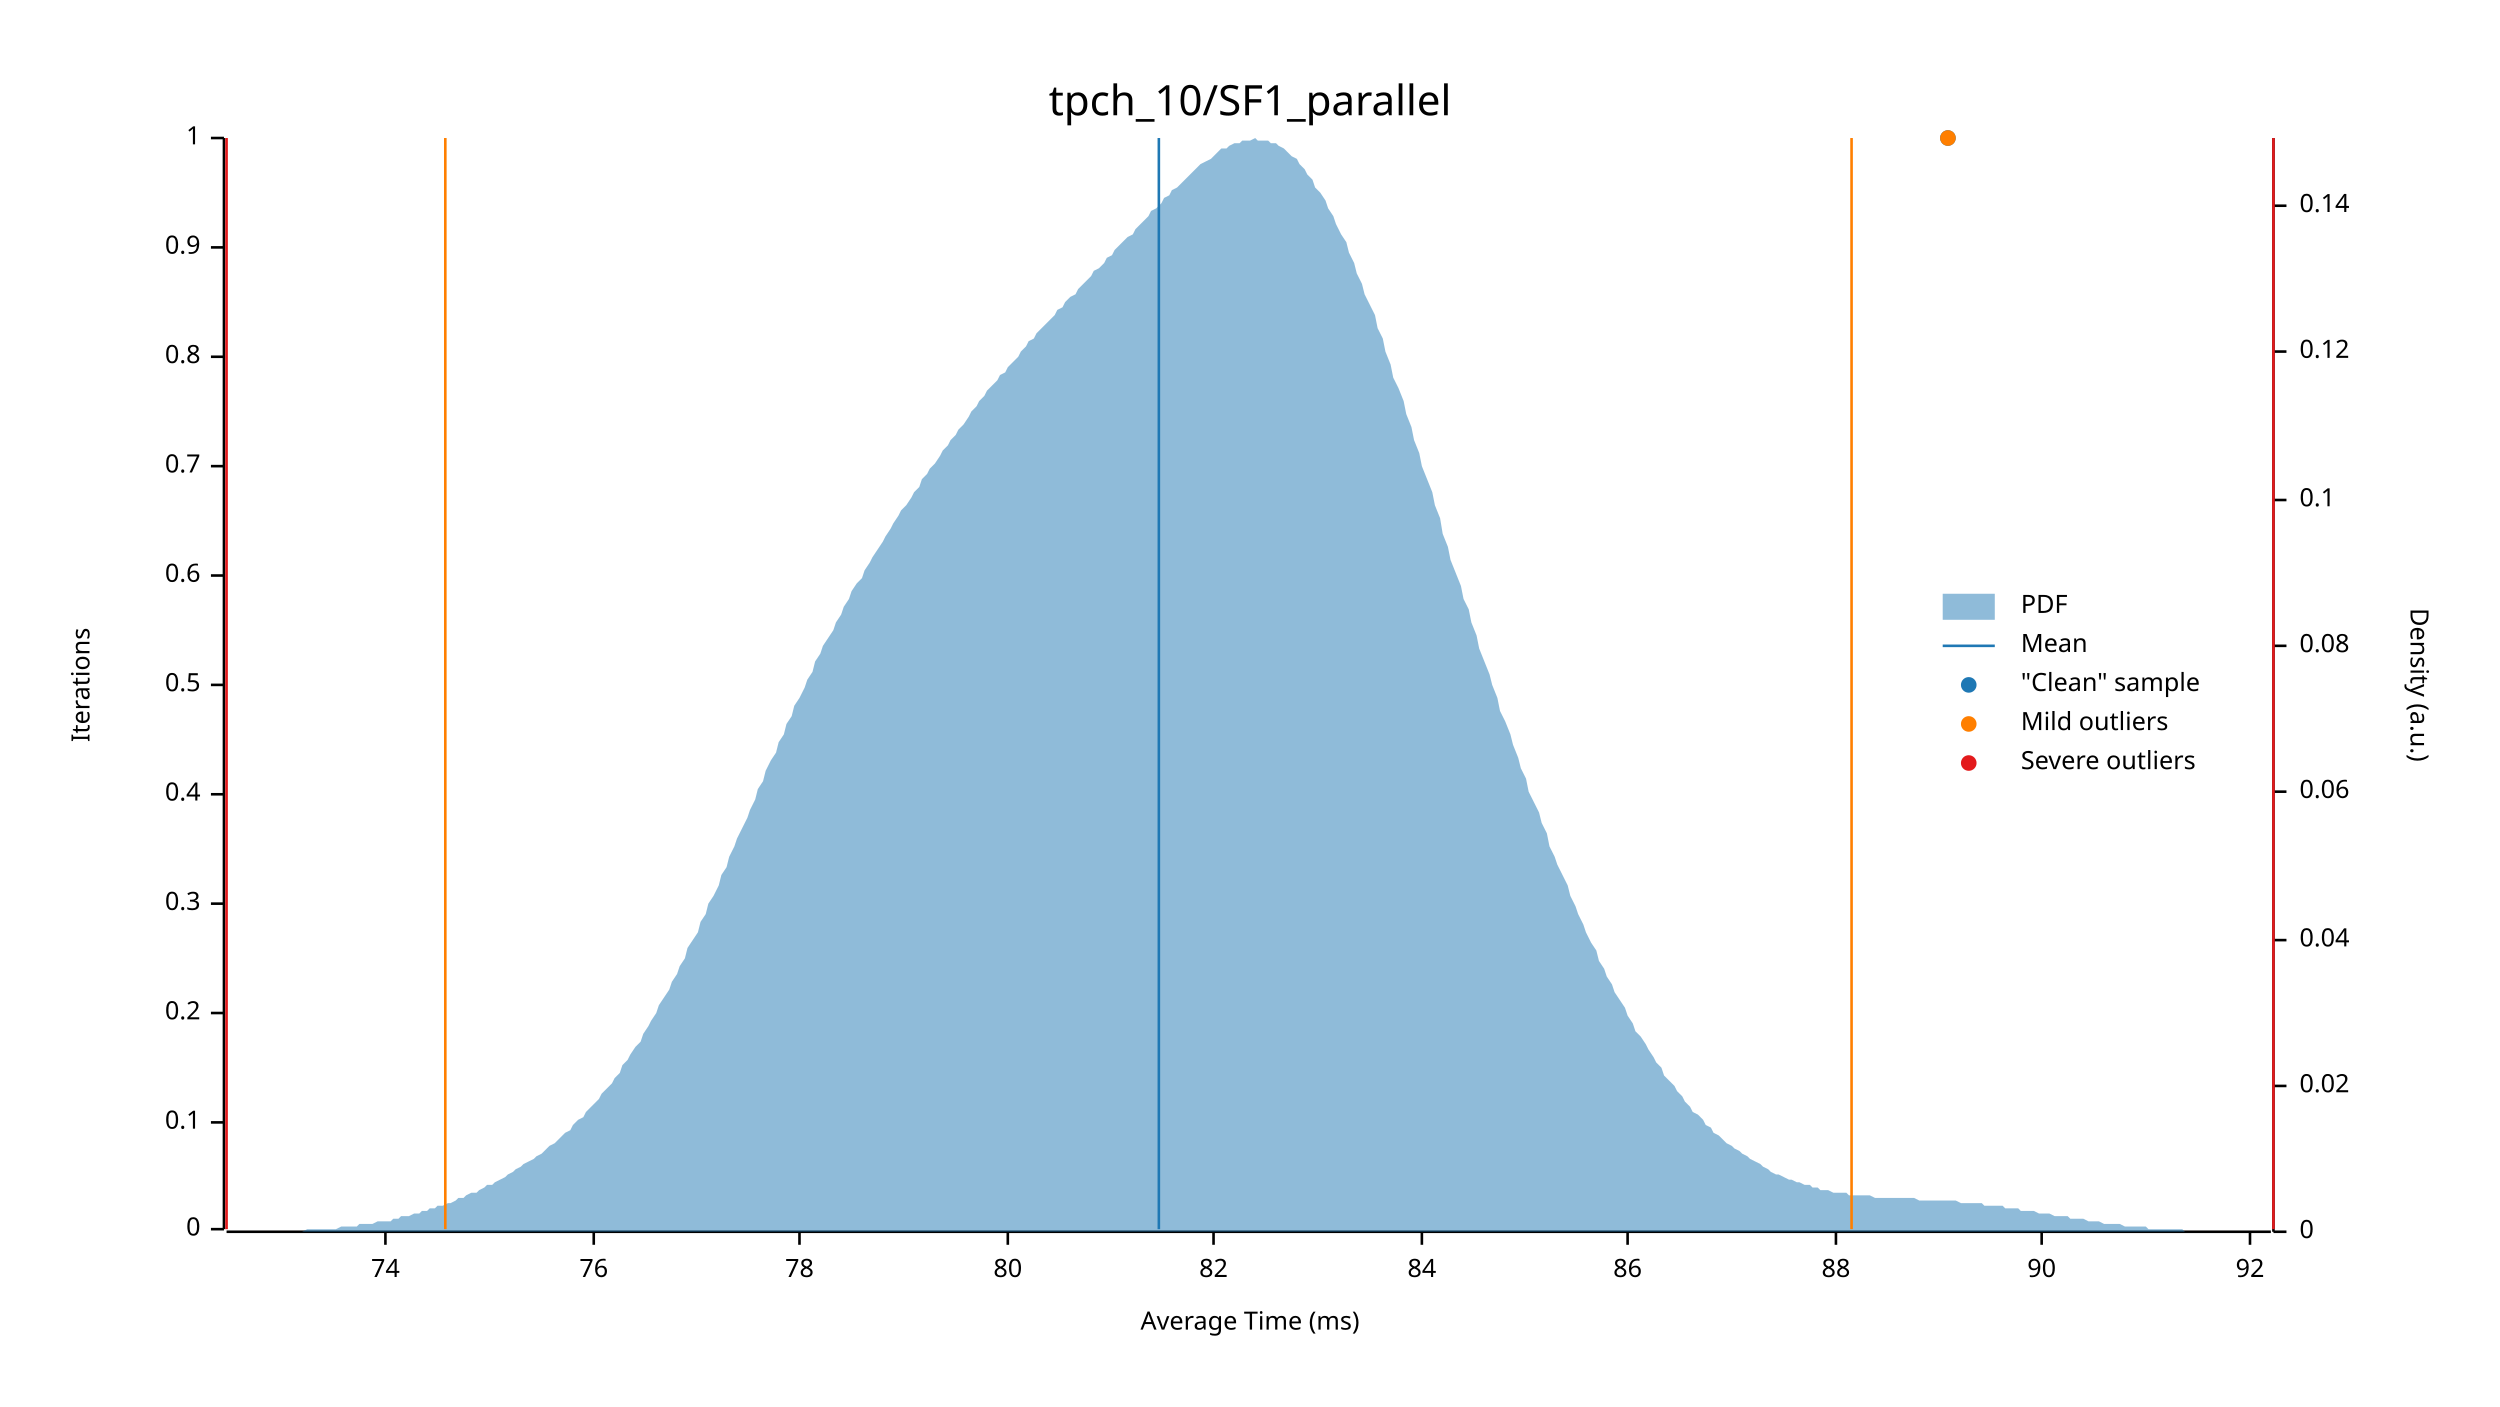
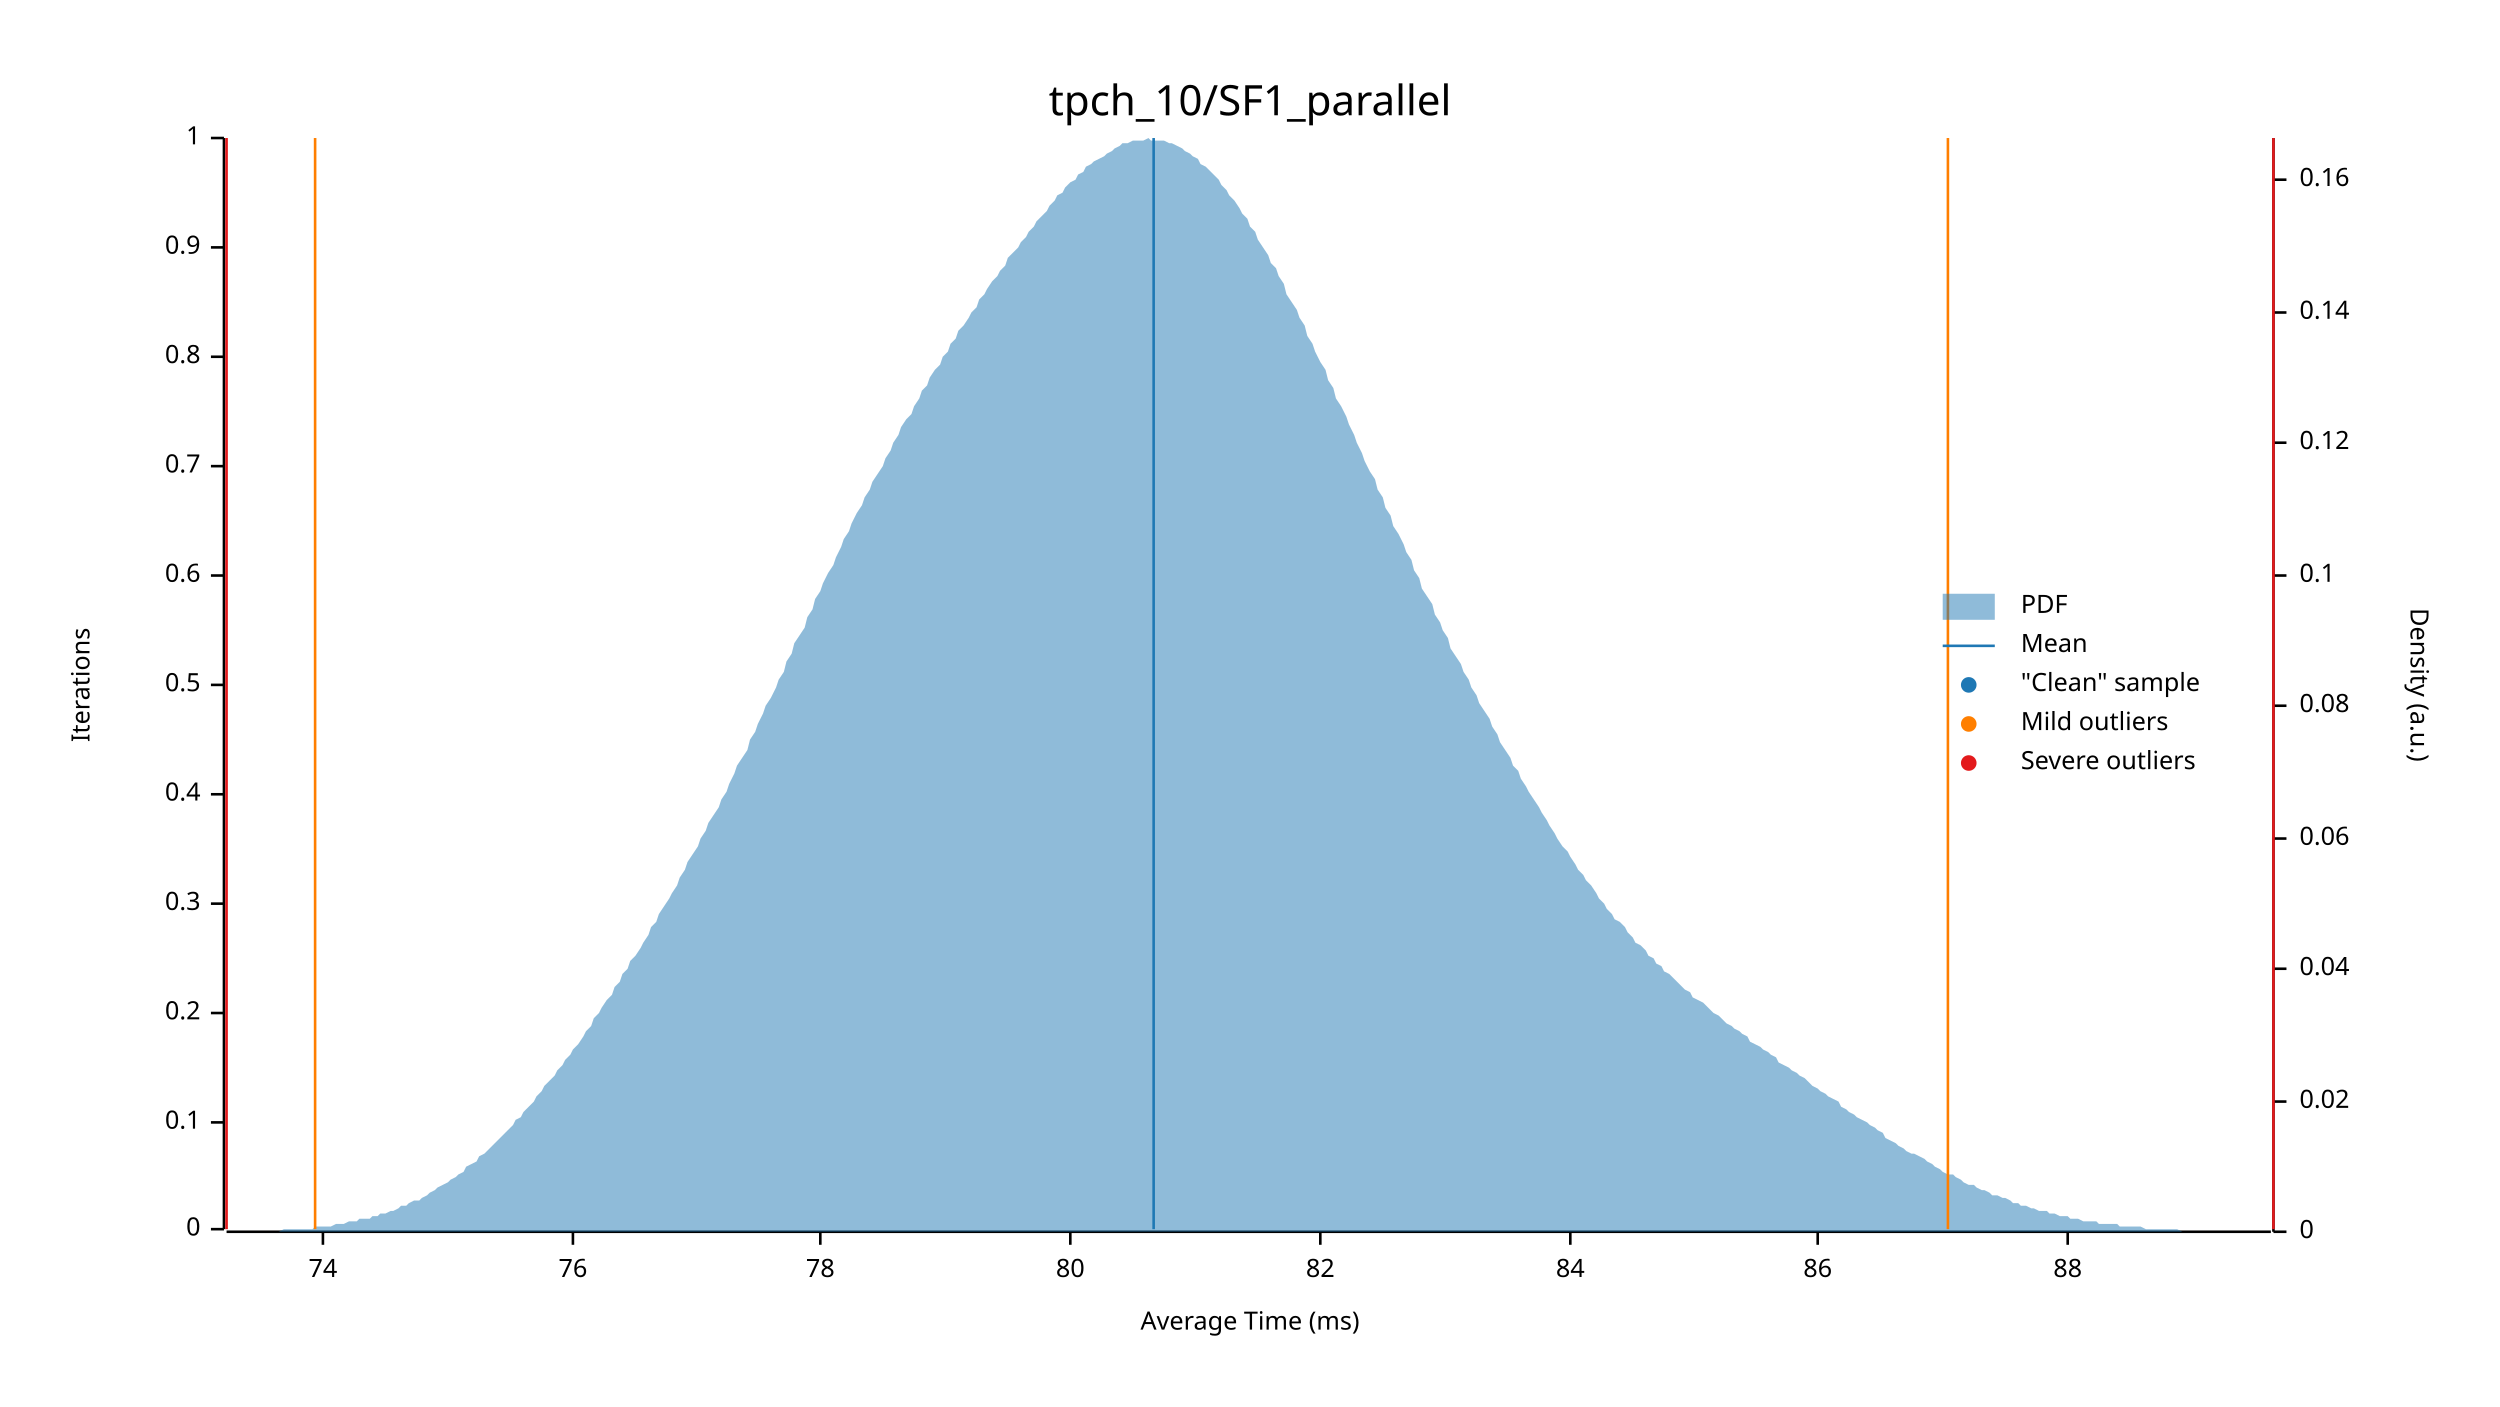
<svg xmlns="http://www.w3.org/2000/svg" width="960" height="540" viewBox="0 0 960 540">
  <text x="480" y="32" dy="0.76em" text-anchor="middle" font-family="sans-serif" font-size="16.129" opacity="1" fill="#000000">
tpch_10/SF1_parallel
</text>
  <text x="27" y="263" dy="0.76em" text-anchor="middle" font-family="sans-serif" font-size="9.677" opacity="1" fill="#000000" transform="rotate(270, 27, 263)">
Iterations
</text>
  <text x="480" y="513" dy="-0.5ex" text-anchor="middle" font-family="sans-serif" font-size="9.677" opacity="1" fill="#000000">
Average Time (ms)
</text>
  <polyline fill="none" opacity="1" stroke="#000000" stroke-width="1" points="86,53 86,472 " />
  <text x="77" y="472" dy="0.5ex" text-anchor="end" font-family="sans-serif" font-size="9.677" opacity="1" fill="#000000">
0
</text>
  <polyline fill="none" opacity="1" stroke="#000000" stroke-width="1" points="81,472 86,472 " />
  <text x="77" y="431" dy="0.5ex" text-anchor="end" font-family="sans-serif" font-size="9.677" opacity="1" fill="#000000">
0.1
</text>
  <polyline fill="none" opacity="1" stroke="#000000" stroke-width="1" points="81,431 86,431 " />
  <text x="77" y="389" dy="0.5ex" text-anchor="end" font-family="sans-serif" font-size="9.677" opacity="1" fill="#000000">
0.2
</text>
  <polyline fill="none" opacity="1" stroke="#000000" stroke-width="1" points="81,389 86,389 " />
  <text x="77" y="347" dy="0.5ex" text-anchor="end" font-family="sans-serif" font-size="9.677" opacity="1" fill="#000000">
0.3
</text>
  <polyline fill="none" opacity="1" stroke="#000000" stroke-width="1" points="81,347 86,347 " />
  <text x="77" y="305" dy="0.5ex" text-anchor="end" font-family="sans-serif" font-size="9.677" opacity="1" fill="#000000">
0.4
</text>
  <polyline fill="none" opacity="1" stroke="#000000" stroke-width="1" points="81,305 86,305 " />
  <text x="77" y="263" dy="0.5ex" text-anchor="end" font-family="sans-serif" font-size="9.677" opacity="1" fill="#000000">
0.5
</text>
  <polyline fill="none" opacity="1" stroke="#000000" stroke-width="1" points="81,263 86,263 " />
  <text x="77" y="221" dy="0.5ex" text-anchor="end" font-family="sans-serif" font-size="9.677" opacity="1" fill="#000000">
0.6
</text>
  <polyline fill="none" opacity="1" stroke="#000000" stroke-width="1" points="81,221 86,221 " />
  <text x="77" y="179" dy="0.5ex" text-anchor="end" font-family="sans-serif" font-size="9.677" opacity="1" fill="#000000">
0.7
</text>
  <polyline fill="none" opacity="1" stroke="#000000" stroke-width="1" points="81,179 86,179 " />
  <text x="77" y="137" dy="0.5ex" text-anchor="end" font-family="sans-serif" font-size="9.677" opacity="1" fill="#000000">
0.8
</text>
  <polyline fill="none" opacity="1" stroke="#000000" stroke-width="1" points="81,137 86,137 " />
  <text x="77" y="95" dy="0.5ex" text-anchor="end" font-family="sans-serif" font-size="9.677" opacity="1" fill="#000000">
0.9
</text>
  <polyline fill="none" opacity="1" stroke="#000000" stroke-width="1" points="81,95 86,95 " />
  <text x="77" y="53" dy="0.5ex" text-anchor="end" font-family="sans-serif" font-size="9.677" opacity="1" fill="#000000">
1
</text>
  <polyline fill="none" opacity="1" stroke="#000000" stroke-width="1" points="81,53 86,53 " />
  <polyline fill="none" opacity="1" stroke="#000000" stroke-width="1" points="87,473 872,473 " />
-   <text x="148" y="483" dy="0.76em" text-anchor="middle" font-family="sans-serif" font-size="9.677" opacity="1" fill="#000000">
+   <text x="124" y="483" dy="0.76em" text-anchor="middle" font-family="sans-serif" font-size="9.677" opacity="1" fill="#000000">
74
</text>
-   <polyline fill="none" opacity="1" stroke="#000000" stroke-width="1" points="148,473 148,478 " />
-   <text x="228" y="483" dy="0.76em" text-anchor="middle" font-family="sans-serif" font-size="9.677" opacity="1" fill="#000000">
+   <polyline fill="none" opacity="1" stroke="#000000" stroke-width="1" points="124,473 124,478 " />
+   <text x="220" y="483" dy="0.76em" text-anchor="middle" font-family="sans-serif" font-size="9.677" opacity="1" fill="#000000">
76
</text>
-   <polyline fill="none" opacity="1" stroke="#000000" stroke-width="1" points="228,473 228,478 " />
-   <text x="307" y="483" dy="0.76em" text-anchor="middle" font-family="sans-serif" font-size="9.677" opacity="1" fill="#000000">
+   <polyline fill="none" opacity="1" stroke="#000000" stroke-width="1" points="220,473 220,478 " />
+   <text x="315" y="483" dy="0.76em" text-anchor="middle" font-family="sans-serif" font-size="9.677" opacity="1" fill="#000000">
78
</text>
-   <polyline fill="none" opacity="1" stroke="#000000" stroke-width="1" points="307,473 307,478 " />
-   <text x="387" y="483" dy="0.76em" text-anchor="middle" font-family="sans-serif" font-size="9.677" opacity="1" fill="#000000">
+   <polyline fill="none" opacity="1" stroke="#000000" stroke-width="1" points="315,473 315,478 " />
+   <text x="411" y="483" dy="0.76em" text-anchor="middle" font-family="sans-serif" font-size="9.677" opacity="1" fill="#000000">
80
</text>
-   <polyline fill="none" opacity="1" stroke="#000000" stroke-width="1" points="387,473 387,478 " />
-   <text x="466" y="483" dy="0.76em" text-anchor="middle" font-family="sans-serif" font-size="9.677" opacity="1" fill="#000000">
+   <polyline fill="none" opacity="1" stroke="#000000" stroke-width="1" points="411,473 411,478 " />
+   <text x="507" y="483" dy="0.76em" text-anchor="middle" font-family="sans-serif" font-size="9.677" opacity="1" fill="#000000">
82
</text>
-   <polyline fill="none" opacity="1" stroke="#000000" stroke-width="1" points="466,473 466,478 " />
-   <text x="546" y="483" dy="0.76em" text-anchor="middle" font-family="sans-serif" font-size="9.677" opacity="1" fill="#000000">
+   <polyline fill="none" opacity="1" stroke="#000000" stroke-width="1" points="507,473 507,478 " />
+   <text x="603" y="483" dy="0.76em" text-anchor="middle" font-family="sans-serif" font-size="9.677" opacity="1" fill="#000000">
84
</text>
-   <polyline fill="none" opacity="1" stroke="#000000" stroke-width="1" points="546,473 546,478 " />
-   <text x="625" y="483" dy="0.76em" text-anchor="middle" font-family="sans-serif" font-size="9.677" opacity="1" fill="#000000">
+   <polyline fill="none" opacity="1" stroke="#000000" stroke-width="1" points="603,473 603,478 " />
+   <text x="698" y="483" dy="0.76em" text-anchor="middle" font-family="sans-serif" font-size="9.677" opacity="1" fill="#000000">
86
</text>
-   <polyline fill="none" opacity="1" stroke="#000000" stroke-width="1" points="625,473 625,478 " />
-   <text x="705" y="483" dy="0.76em" text-anchor="middle" font-family="sans-serif" font-size="9.677" opacity="1" fill="#000000">
+   <polyline fill="none" opacity="1" stroke="#000000" stroke-width="1" points="698,473 698,478 " />
+   <text x="794" y="483" dy="0.76em" text-anchor="middle" font-family="sans-serif" font-size="9.677" opacity="1" fill="#000000">
88
</text>
-   <polyline fill="none" opacity="1" stroke="#000000" stroke-width="1" points="705,473 705,478 " />
-   <text x="784" y="483" dy="0.76em" text-anchor="middle" font-family="sans-serif" font-size="9.677" opacity="1" fill="#000000">
- 90
- </text>
-   <polyline fill="none" opacity="1" stroke="#000000" stroke-width="1" points="784,473 784,478 " />
-   <text x="864" y="483" dy="0.76em" text-anchor="middle" font-family="sans-serif" font-size="9.677" opacity="1" fill="#000000">
- 92
- </text>
-   <polyline fill="none" opacity="1" stroke="#000000" stroke-width="1" points="864,473 864,478 " />
+   <polyline fill="none" opacity="1" stroke="#000000" stroke-width="1" points="794,473 794,478 " />
  <text x="933" y="263" dy="0.76em" text-anchor="middle" font-family="sans-serif" font-size="9.677" opacity="1" fill="#000000" transform="rotate(90, 933, 263)">
Density (a.u.)
</text>
  <polyline fill="none" opacity="1" stroke="#000000" stroke-width="1" points="873,53 873,473 " />
  <text x="883" y="473" dy="0.5ex" text-anchor="start" font-family="sans-serif" font-size="9.677" opacity="1" fill="#000000">
0
</text>
  <polyline fill="none" opacity="1" stroke="#000000" stroke-width="1" points="873,473 878,473 " />
-   <text x="883" y="417" dy="0.5ex" text-anchor="start" font-family="sans-serif" font-size="9.677" opacity="1" fill="#000000">
+   <text x="883" y="423" dy="0.5ex" text-anchor="start" font-family="sans-serif" font-size="9.677" opacity="1" fill="#000000">
0.02
</text>
-   <polyline fill="none" opacity="1" stroke="#000000" stroke-width="1" points="873,417 878,417 " />
-   <text x="883" y="361" dy="0.5ex" text-anchor="start" font-family="sans-serif" font-size="9.677" opacity="1" fill="#000000">
+   <polyline fill="none" opacity="1" stroke="#000000" stroke-width="1" points="873,423 878,423 " />
+   <text x="883" y="372" dy="0.5ex" text-anchor="start" font-family="sans-serif" font-size="9.677" opacity="1" fill="#000000">
0.04
</text>
-   <polyline fill="none" opacity="1" stroke="#000000" stroke-width="1" points="873,361 878,361 " />
-   <text x="883" y="304" dy="0.5ex" text-anchor="start" font-family="sans-serif" font-size="9.677" opacity="1" fill="#000000">
+   <polyline fill="none" opacity="1" stroke="#000000" stroke-width="1" points="873,372 878,372 " />
+   <text x="883" y="322" dy="0.5ex" text-anchor="start" font-family="sans-serif" font-size="9.677" opacity="1" fill="#000000">
0.06
</text>
-   <polyline fill="none" opacity="1" stroke="#000000" stroke-width="1" points="873,304 878,304 " />
-   <text x="883" y="248" dy="0.5ex" text-anchor="start" font-family="sans-serif" font-size="9.677" opacity="1" fill="#000000">
+   <polyline fill="none" opacity="1" stroke="#000000" stroke-width="1" points="873,322 878,322 " />
+   <text x="883" y="271" dy="0.5ex" text-anchor="start" font-family="sans-serif" font-size="9.677" opacity="1" fill="#000000">
0.08
</text>
-   <polyline fill="none" opacity="1" stroke="#000000" stroke-width="1" points="873,248 878,248 " />
-   <text x="883" y="192" dy="0.5ex" text-anchor="start" font-family="sans-serif" font-size="9.677" opacity="1" fill="#000000">
+   <polyline fill="none" opacity="1" stroke="#000000" stroke-width="1" points="873,271 878,271 " />
+   <text x="883" y="221" dy="0.5ex" text-anchor="start" font-family="sans-serif" font-size="9.677" opacity="1" fill="#000000">
0.1
</text>
-   <polyline fill="none" opacity="1" stroke="#000000" stroke-width="1" points="873,192 878,192 " />
-   <text x="883" y="135" dy="0.5ex" text-anchor="start" font-family="sans-serif" font-size="9.677" opacity="1" fill="#000000">
+   <polyline fill="none" opacity="1" stroke="#000000" stroke-width="1" points="873,221 878,221 " />
+   <text x="883" y="170" dy="0.5ex" text-anchor="start" font-family="sans-serif" font-size="9.677" opacity="1" fill="#000000">
0.12
</text>
-   <polyline fill="none" opacity="1" stroke="#000000" stroke-width="1" points="873,135 878,135 " />
-   <text x="883" y="79" dy="0.5ex" text-anchor="start" font-family="sans-serif" font-size="9.677" opacity="1" fill="#000000">
+   <polyline fill="none" opacity="1" stroke="#000000" stroke-width="1" points="873,170 878,170 " />
+   <text x="883" y="120" dy="0.5ex" text-anchor="start" font-family="sans-serif" font-size="9.677" opacity="1" fill="#000000">
0.14
</text>
-   <polyline fill="none" opacity="1" stroke="#000000" stroke-width="1" points="873,79 878,79 " />
-   <polygon opacity="0.5" fill="#1F78B4" points="87,473 88,473 90,473 91,473 93,473 94,473 96,473 98,473 99,473 101,473 102,473 104,473 105,473 107,473 109,473 110,473 112,473 113,473 115,473 116,473 118,472 120,472 121,472 123,472 124,472 126,472 127,472 129,472 131,471 132,471 134,471 135,471 137,471 138,470 140,470 142,470 143,470 145,469 146,469 148,469 150,469 151,468 153,468 154,467 156,467 157,467 159,466 161,466 162,465 164,465 165,464 167,464 168,463 170,463 172,462 173,462 175,461 176,460 178,460 179,459 181,458 183,458 184,457 186,456 187,455 189,455 190,454 192,453 194,452 195,451 197,450 198,449 200,448 201,447 203,446 205,445 206,444 208,443 209,442 211,440 213,439 214,438 216,436 217,435 219,434 220,432 222,430 224,429 225,427 227,425 228,424 230,422 231,420 233,418 235,416 236,414 238,412 239,409 241,407 242,405 244,402 246,400 247,397 249,394 250,392 252,389 253,386 255,383 257,380 258,377 260,374 261,371 263,368 264,364 266,361 268,358 269,354 271,351 272,347 274,344 276,340 277,336 279,333 280,329 282,325 283,322 285,318 287,314 288,311 290,307 291,303 293,300 294,296 296,292 298,289 299,285 301,282 302,278 304,275 305,271 307,268 309,264 310,261 312,258 313,254 315,251 316,248 318,245 320,242 321,239 323,236 324,233 326,230 327,227 329,224 331,222 332,219 334,216 335,214 337,211 339,208 340,206 342,203 343,201 345,198 346,196 348,194 350,191 351,189 353,187 354,184 356,182 357,180 359,178 361,175 362,173 364,171 365,169 367,167 368,165 370,163 372,160 373,158 375,156 376,154 378,152 379,150 381,148 383,146 384,144 386,143 387,141 389,139 391,137 392,135 394,133 395,131 397,130 398,128 400,126 402,124 403,123 405,121 406,119 408,118 409,116 411,114 413,113 414,111 416,109 417,108 419,106 420,104 422,103 424,101 425,99 427,98 428,96 430,94 431,93 433,91 435,90 436,88 438,86 439,85 441,83 442,81 444,80 446,78 447,76 449,75 450,73 452,72 454,70 455,69 457,67 458,66 460,64 461,63 463,62 465,61 466,60 468,58 469,57 471,57 472,56 474,55 476,55 477,54 479,54 480,54 482,53 483,54 485,54 487,54 488,55 490,55 491,56 493,57 494,58 496,60 498,61 499,63 501,65 502,67 504,69 505,72 507,74 509,77 510,80 512,83 513,86 515,90 517,93 518,97 520,101 521,105 523,109 524,113 526,117 528,121 529,126 531,130 532,135 534,140 535,145 537,149 539,154 540,159 542,164 543,169 545,174 546,179 548,184 550,189 551,194 553,199 554,205 556,210 557,215 559,220 561,225 562,230 564,234 565,239 567,244 568,249 570,254 572,259 573,263 575,268 576,273 578,277 580,282 581,286 583,291 584,295 586,299 587,304 589,308 591,312 592,316 594,320 595,325 597,329 598,332 600,336 602,340 603,344 605,348 606,351 608,355 609,358 611,362 613,365 614,369 616,372 617,375 619,378 620,381 622,384 624,387 625,390 627,393 628,396 630,398 632,401 633,403 635,406 636,408 638,410 639,413 641,415 643,417 644,419 646,421 647,423 649,425 650,427 652,428 654,430 655,432 657,433 658,435 660,436 661,437 663,439 665,440 666,441 668,442 669,443 671,444 672,445 674,446 676,447 677,448 679,449 680,450 682,451 683,451 685,452 687,453 688,453 690,454 691,454 693,455 695,455 696,456 698,456 699,457 701,457 702,457 704,458 706,458 707,458 709,458 710,459 712,459 713,459 715,459 717,459 718,459 720,460 721,460 723,460 724,460 726,460 728,460 729,460 731,460 732,460 734,460 735,460 737,461 739,461 740,461 742,461 743,461 745,461 746,461 748,461 750,461 751,461 753,462 754,462 756,462 758,462 759,462 761,462 762,463 764,463 765,463 767,463 769,463 770,464 772,464 773,464 775,464 776,465 778,465 780,465 781,465 783,466 784,466 786,466 787,466 789,467 791,467 792,467 794,467 795,468 797,468 798,468 800,468 802,469 803,469 805,469 806,469 808,470 809,470 811,470 813,470 814,470 816,471 817,471 819,471 821,471 822,471 824,471 825,472 827,472 828,472 830,472 832,472 833,472 835,472 836,472 838,472 839,473 841,473 843,473 844,473 846,473 847,473 849,473 850,473 852,473 854,473 855,473 857,473 858,473 860,473 861,473 863,473 865,473 866,473 868,473 869,473 871,473 873,473 873,473 87,473 " />
-   <polyline fill="none" opacity="1" stroke="#1F78B4" stroke-width="1" points="445,472 445,53 " />
-   <polyline fill="none" opacity="1" stroke="#FF7F00" stroke-width="1" points="171,472 171,53 " />
-   <polyline fill="none" opacity="1" stroke="#FF7F00" stroke-width="1" points="711,472 711,53 " />
+   <polyline fill="none" opacity="1" stroke="#000000" stroke-width="1" points="873,120 878,120 " />
+   <text x="883" y="69" dy="0.5ex" text-anchor="start" font-family="sans-serif" font-size="9.677" opacity="1" fill="#000000">
+ 0.16
+ </text>
+   <polyline fill="none" opacity="1" stroke="#000000" stroke-width="1" points="873,69 878,69 " />
+   <polygon opacity="0.5" fill="#1F78B4" points="87,473 88,473 90,473 91,473 93,473 94,473 96,473 98,473 99,473 101,473 102,473 104,473 105,473 107,473 109,472 110,472 112,472 113,472 115,472 116,472 118,472 120,472 121,471 123,471 124,471 126,471 127,471 129,470 131,470 132,470 134,469 135,469 137,469 138,468 140,468 142,468 143,467 145,467 146,466 148,466 150,465 151,465 153,464 154,463 156,463 157,462 159,461 161,461 162,460 164,459 165,458 167,457 168,456 170,455 172,454 173,453 175,452 176,451 178,450 179,448 181,447 183,446 184,444 186,443 187,442 189,440 190,439 192,437 194,435 195,434 197,432 198,430 200,429 201,427 203,425 205,423 206,421 208,419 209,417 211,415 213,413 214,411 216,409 217,407 219,405 220,403 222,401 224,398 225,396 227,394 228,391 230,389 231,387 233,384 235,382 236,379 238,377 239,374 241,372 242,369 244,367 246,364 247,362 249,359 250,356 252,354 253,351 255,348 257,345 258,343 260,340 261,337 263,334 264,331 266,328 268,325 269,322 271,319 272,316 274,313 276,310 277,307 279,304 280,301 282,297 283,294 285,291 287,288 288,284 290,281 291,278 293,274 294,271 296,268 298,264 299,261 301,258 302,254 304,251 305,247 307,244 309,241 310,237 312,234 313,230 315,227 316,224 318,220 320,217 321,214 323,210 324,207 326,204 327,201 329,197 331,194 332,191 334,188 335,185 337,182 339,179 340,176 342,173 343,170 345,167 346,164 348,161 350,159 351,156 353,153 354,150 356,148 357,145 359,142 361,140 362,137 364,135 365,132 367,130 368,127 370,125 372,122 373,120 375,118 376,115 378,113 379,111 381,108 383,106 384,104 386,102 387,99 389,97 391,95 392,93 394,91 395,89 397,87 398,85 400,83 402,81 403,79 405,77 406,75 408,74 409,72 411,70 413,69 414,67 416,66 417,64 419,63 420,62 422,61 424,60 425,59 427,58 428,57 430,56 431,55 433,55 435,54 436,54 438,54 439,54 441,53 442,54 444,54 446,54 447,54 449,55 450,55 452,56 454,57 455,58 457,59 458,60 460,61 461,63 463,64 465,66 466,67 468,69 469,71 471,73 472,75 474,77 476,80 477,82 479,84 480,87 482,89 483,92 485,95 487,98 488,101 490,103 491,106 493,109 494,113 496,116 498,119 499,122 501,125 502,129 504,132 505,135 507,139 509,142 510,146 512,149 513,153 515,156 517,160 518,163 520,167 521,170 523,174 524,177 526,181 528,184 529,188 531,191 532,195 534,198 535,202 537,205 539,209 540,212 542,215 543,219 545,222 546,226 548,229 550,232 551,236 553,239 554,242 556,245 557,249 559,252 561,255 562,258 564,261 565,264 567,267 568,270 570,273 572,276 573,279 575,282 576,285 578,288 580,291 581,294 583,296 584,299 586,302 587,304 589,307 591,310 592,312 594,315 595,317 597,320 598,322 600,325 602,327 603,329 605,332 606,334 608,336 609,338 611,340 613,343 614,345 616,347 617,349 619,351 620,353 622,354 624,356 625,358 627,360 628,362 630,363 632,365 633,367 635,368 636,370 638,371 639,373 641,374 643,376 644,377 646,379 647,380 649,381 650,383 652,384 654,385 655,386 657,388 658,389 660,390 661,391 663,393 665,394 666,395 668,396 669,397 671,398 672,400 674,401 676,402 677,403 679,404 680,405 682,406 683,408 685,409 687,410 688,411 690,412 691,413 693,414 695,416 696,417 698,418 699,419 701,420 702,421 704,422 706,423 707,425 709,426 710,427 712,428 713,429 715,430 717,431 718,432 720,433 721,434 723,435 724,437 726,438 728,439 729,440 731,441 732,442 734,443 735,443 737,444 739,445 740,446 742,447 743,448 745,449 746,450 748,451 750,451 751,452 753,453 754,454 756,455 758,455 759,456 761,457 762,457 764,458 765,459 767,459 769,460 770,460 772,461 773,462 775,462 776,463 778,463 780,464 781,464 783,465 784,465 786,465 787,466 789,466 791,467 792,467 794,467 795,468 797,468 798,468 800,469 802,469 803,469 805,469 806,470 808,470 809,470 811,470 813,470 814,471 816,471 817,471 819,471 821,471 822,471 824,472 825,472 827,472 828,472 830,472 832,472 833,472 835,472 836,472 838,473 839,473 841,473 843,473 844,473 846,473 847,473 849,473 850,473 852,473 854,473 855,473 857,473 858,473 860,473 861,473 863,473 865,473 866,473 868,473 869,473 871,473 873,473 873,473 87,473 " />
+   <polyline fill="none" opacity="1" stroke="#1F78B4" stroke-width="1" points="443,472 443,53 " />
+   <polyline fill="none" opacity="1" stroke="#FF7F00" stroke-width="1" points="121,472 121,53 " />
+   <polyline fill="none" opacity="1" stroke="#FF7F00" stroke-width="1" points="748,472 748,53 " />
  <polyline fill="none" opacity="1" stroke="#E31A1C" stroke-width="1" points="87,472 87,53 " />
  <polyline fill="none" opacity="1" stroke="#E31A1C" stroke-width="1" points="873,472 873,53 " />
-   <circle cx="748" cy="53" r="3" opacity="1" fill="#1F78B4" stroke="none" stroke-width="1" />
-   <circle cx="748" cy="53" r="3" opacity="1" fill="#FF7F00" stroke="none" stroke-width="1" />
  <text x="776" y="228" dy="0.76em" text-anchor="start" font-family="sans-serif" font-size="9.677" opacity="1" fill="#000000">
PDF
</text>
  <text x="776" y="243" dy="0.76em" text-anchor="start" font-family="sans-serif" font-size="9.677" opacity="1" fill="#000000">
Mean
</text>
  <text x="776" y="258" dy="0.76em" text-anchor="start" font-family="sans-serif" font-size="9.677" opacity="1" fill="#000000">
"Clean" sample
</text>
  <text x="776" y="273" dy="0.76em" text-anchor="start" font-family="sans-serif" font-size="9.677" opacity="1" fill="#000000">
Mild outliers
</text>
  <text x="776" y="288" dy="0.76em" text-anchor="start" font-family="sans-serif" font-size="9.677" opacity="1" fill="#000000">
Severe outliers
</text>
  <rect x="746" y="228" width="20" height="10" opacity="0.5" fill="#1F78B4" stroke="none" />
  <polyline fill="none" opacity="1" stroke="#1F78B4" stroke-width="1" points="746,248 766,248 " />
  <circle cx="756" cy="263" r="3" opacity="1" fill="#1F78B4" stroke="none" stroke-width="1" />
  <circle cx="756" cy="278" r="3" opacity="1" fill="#FF7F00" stroke="none" stroke-width="1" />
  <circle cx="756" cy="293" r="3" opacity="1" fill="#E31A1C" stroke="none" stroke-width="1" />
</svg>
